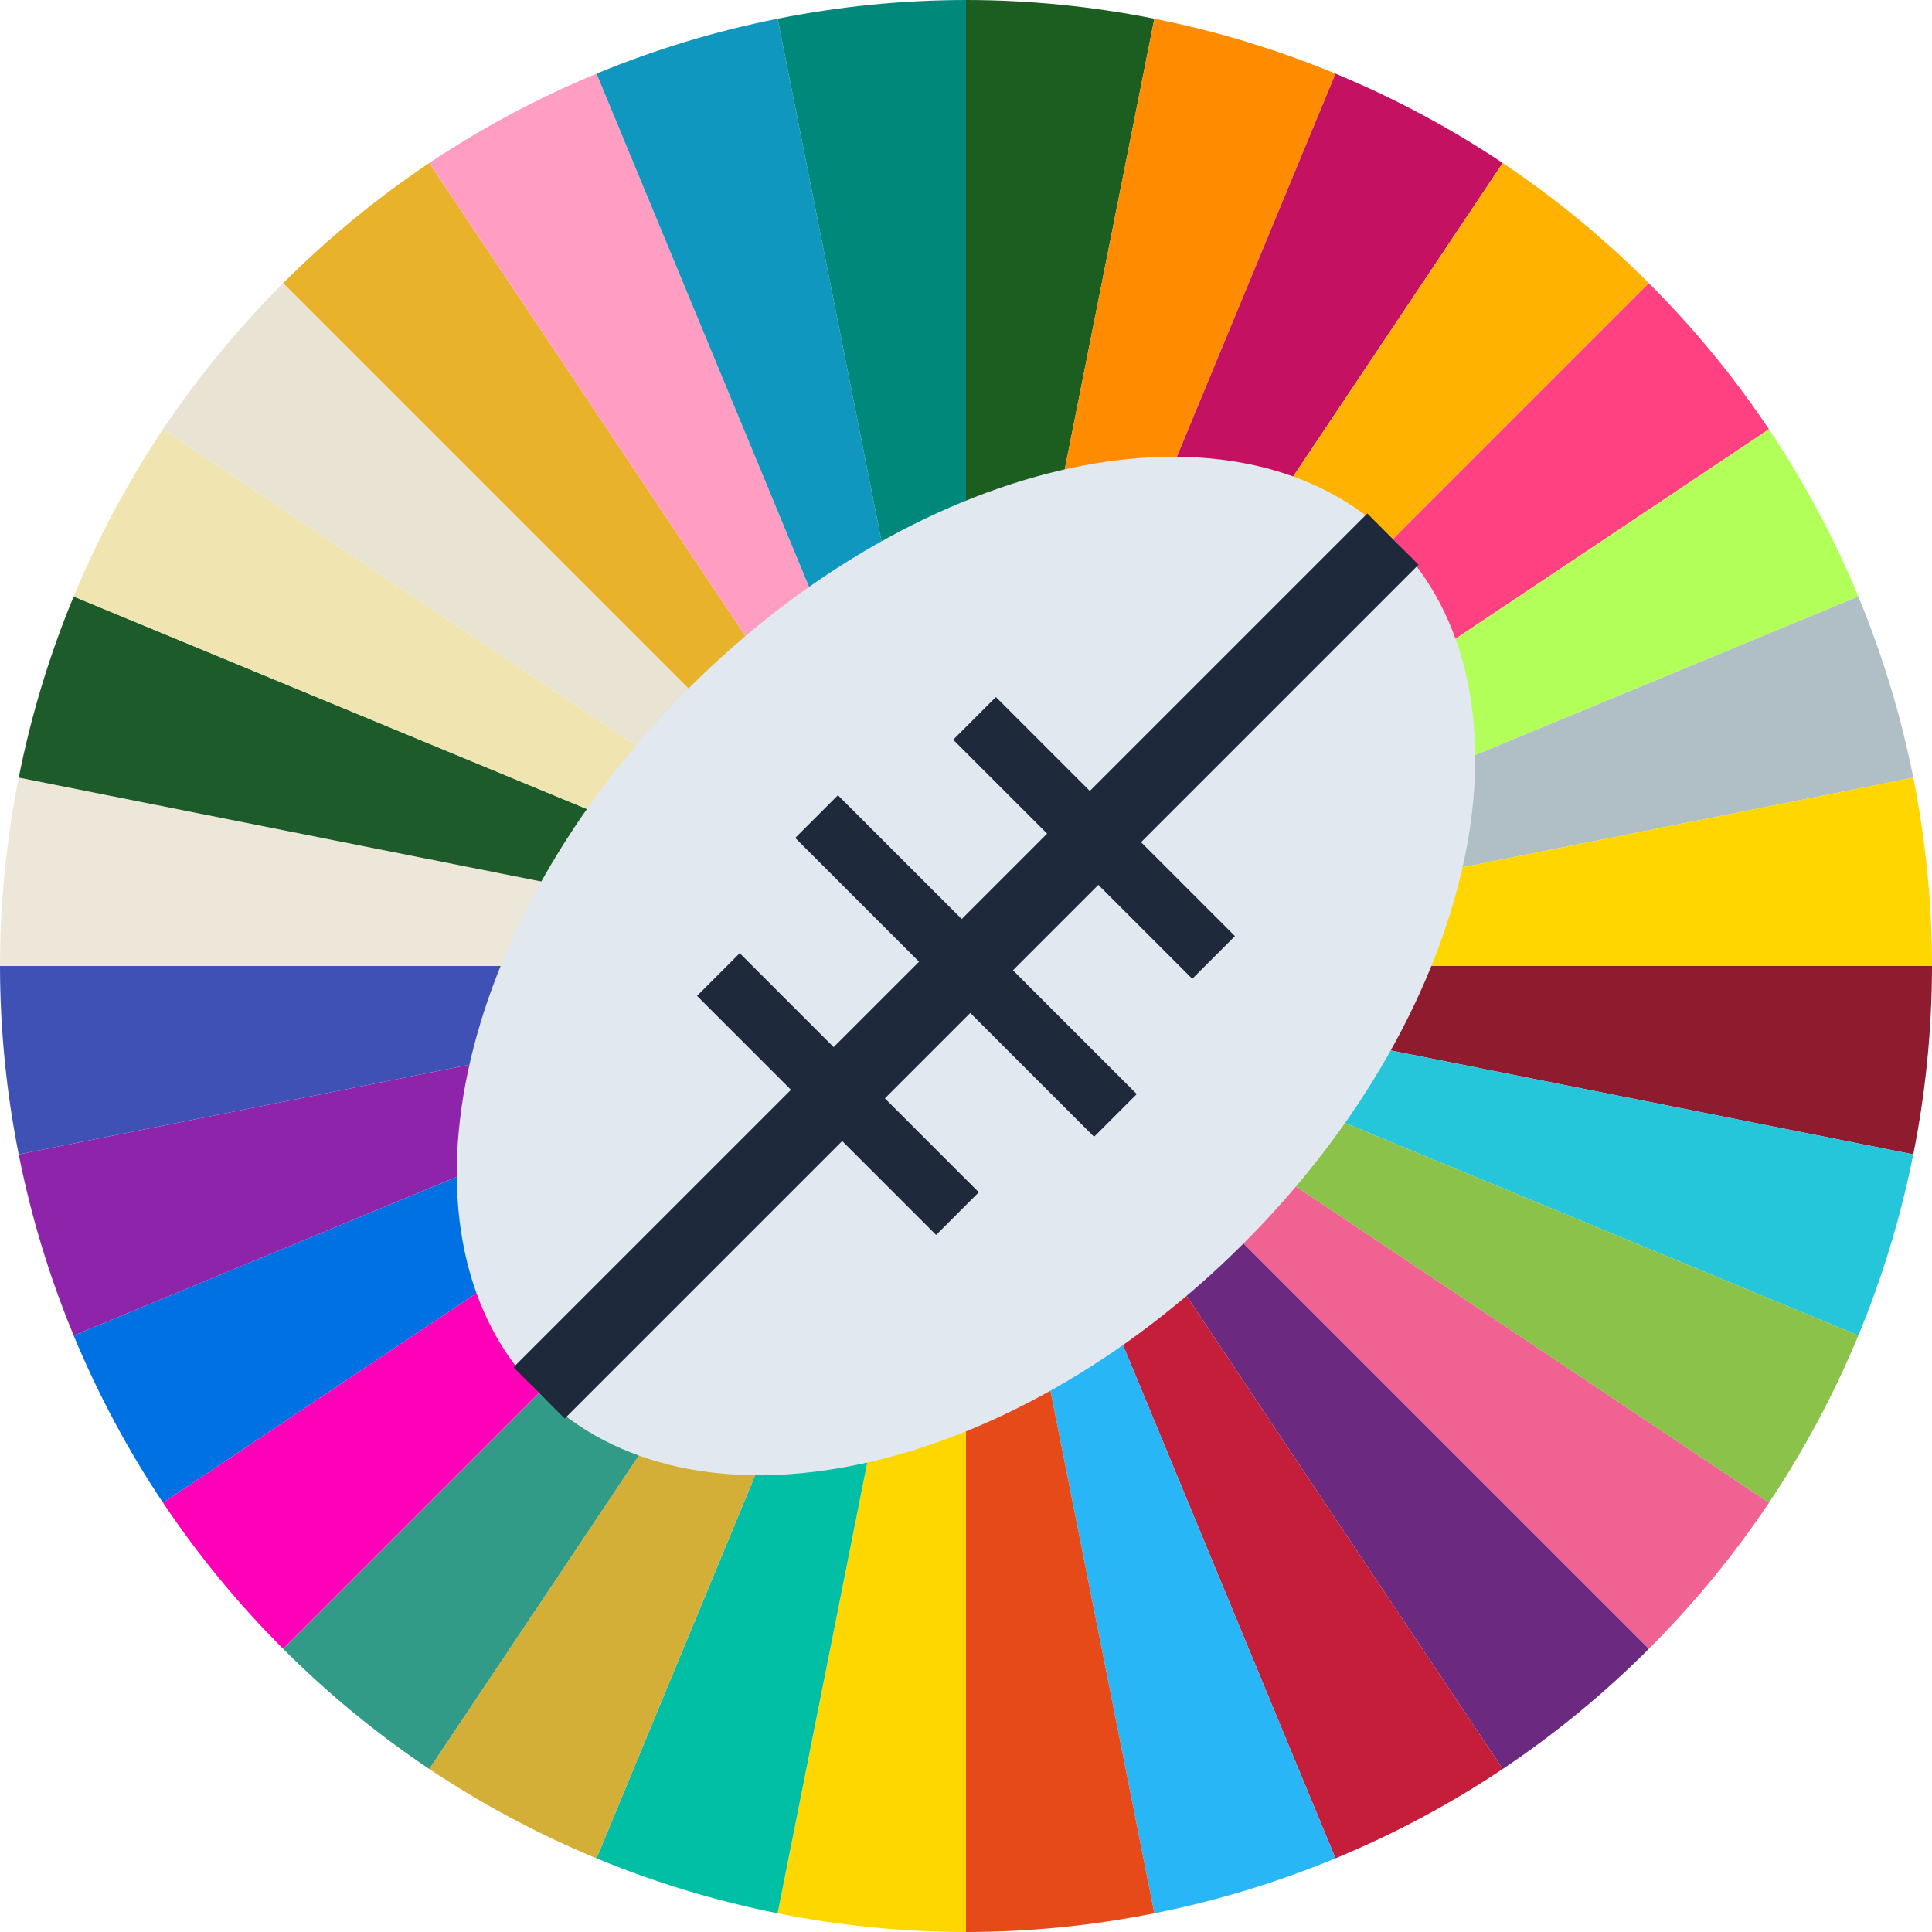
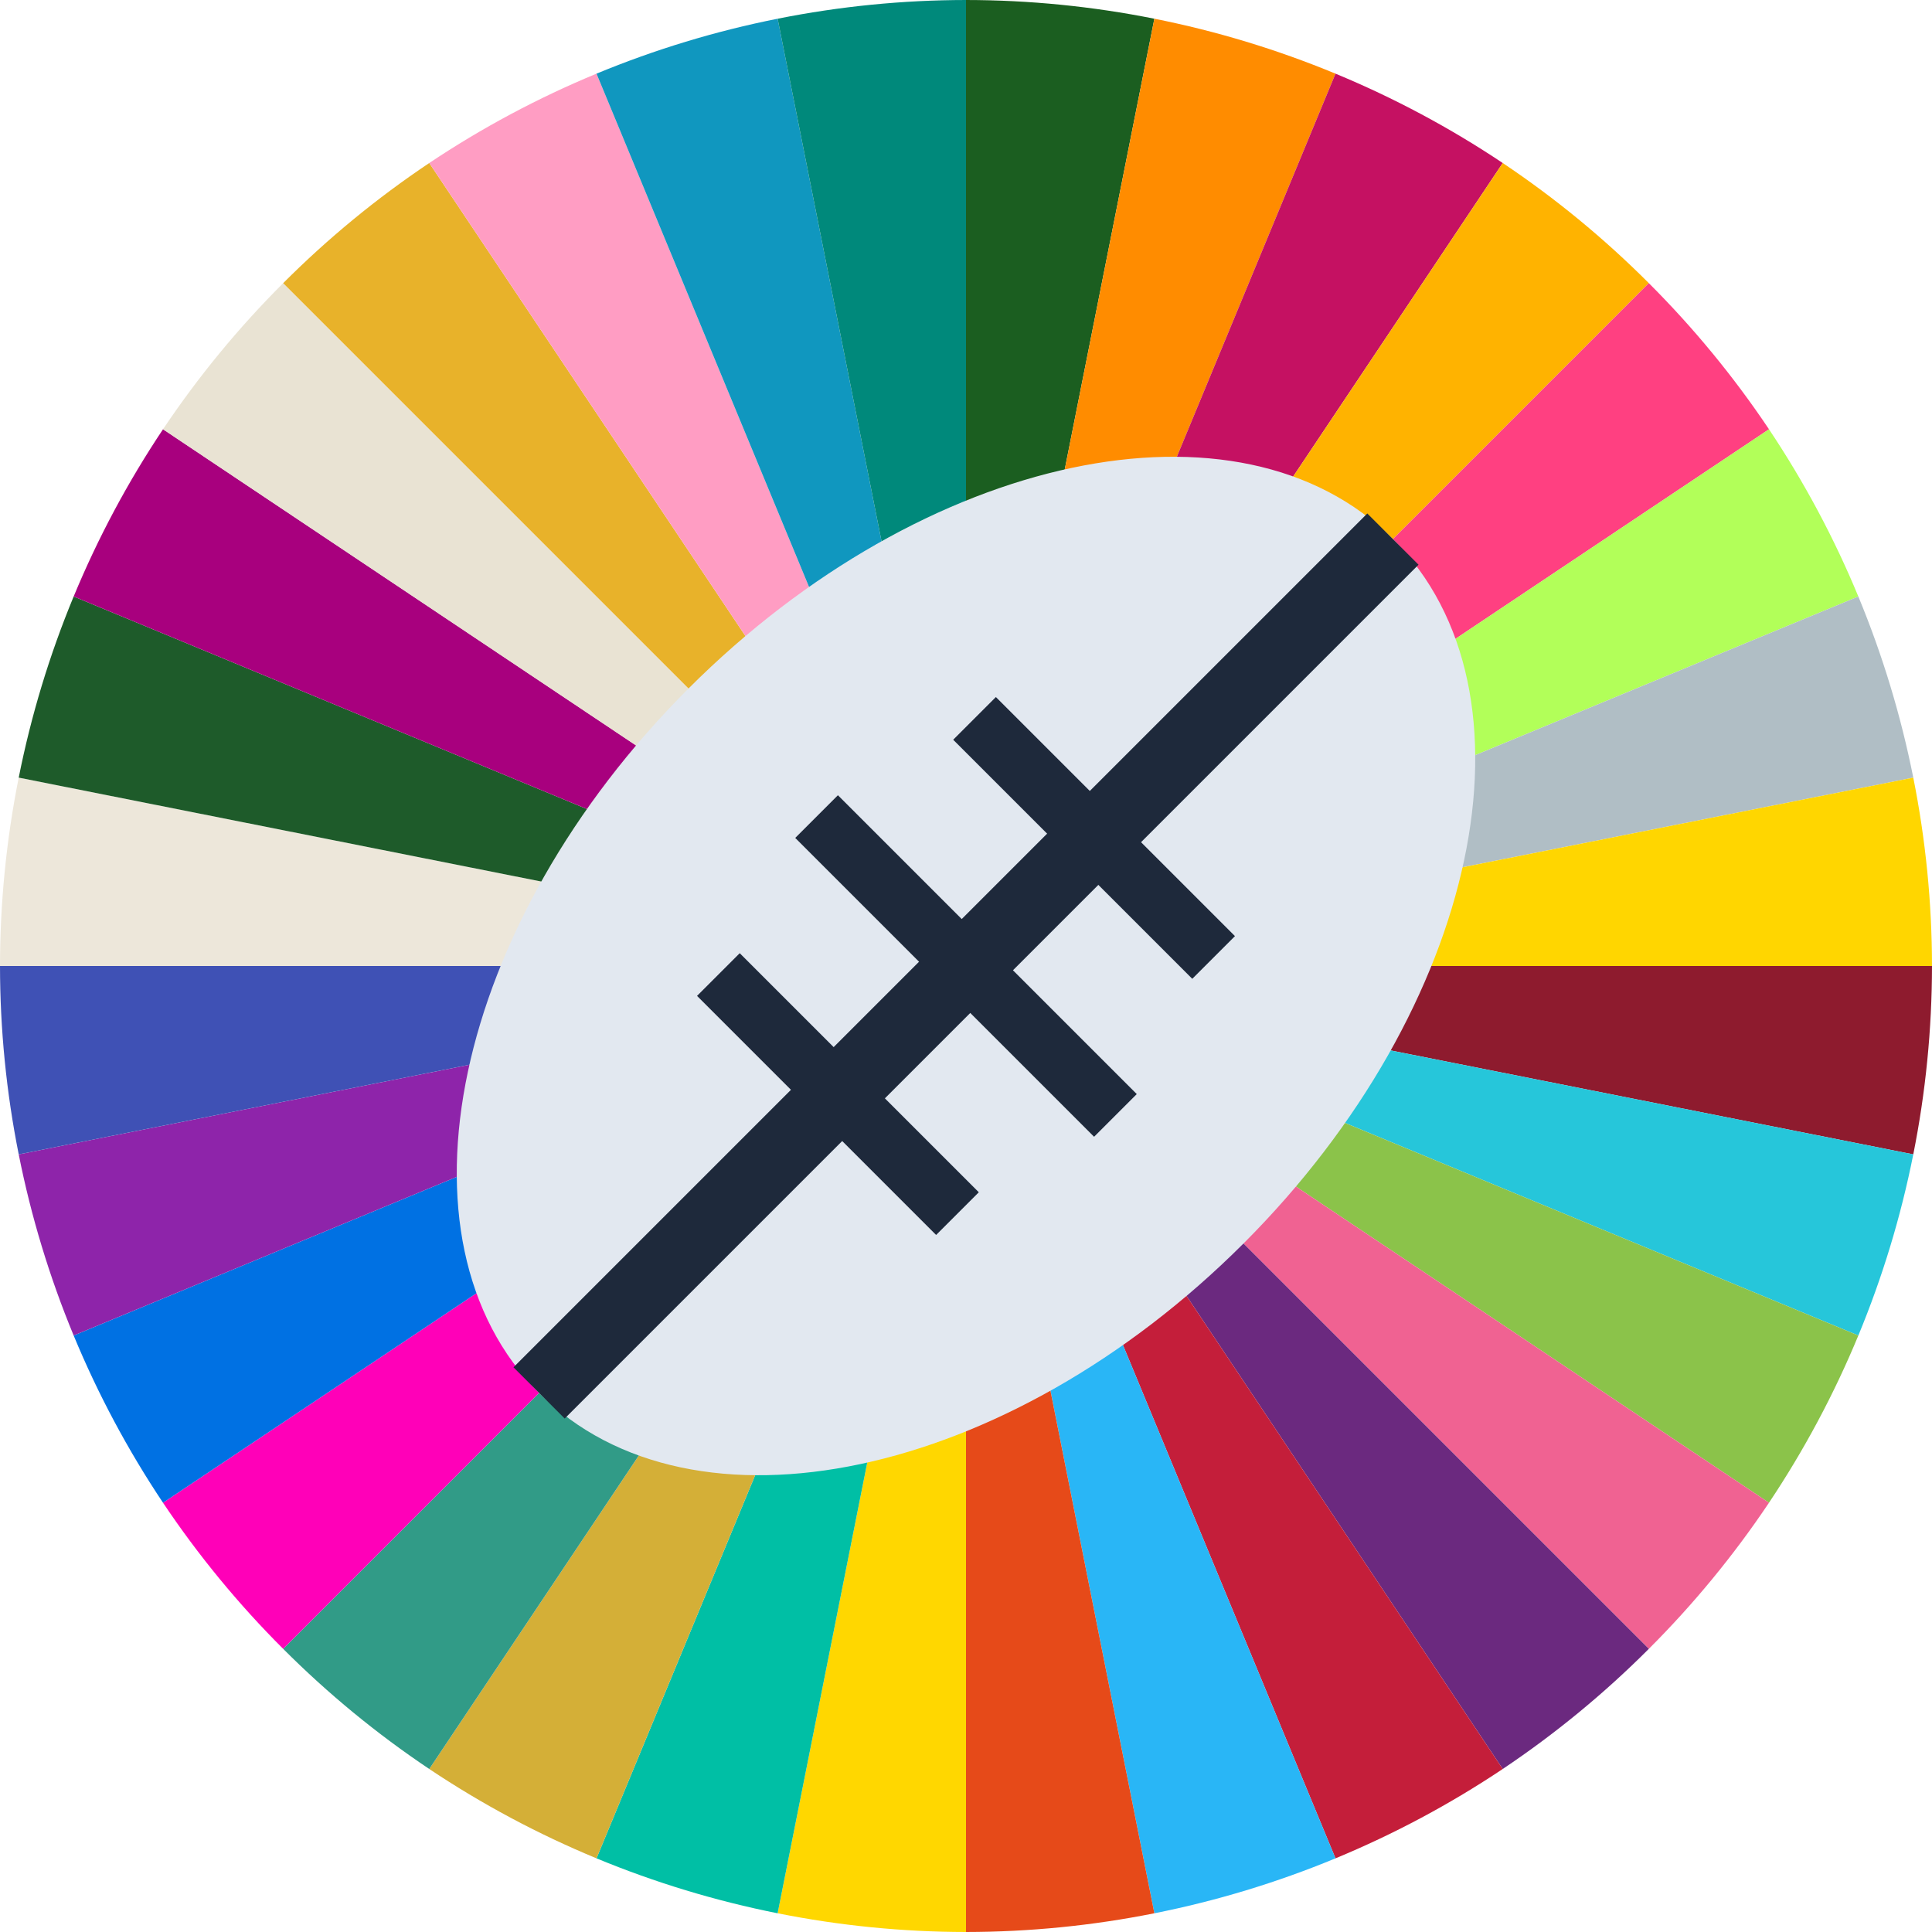
<svg xmlns="http://www.w3.org/2000/svg" width="256" height="256" viewBox="0 0 32 32">
  <path d="M16,16 L16.00,0.00 A16,16 0 0,1 19.12,0.31 Z" fill="#1B5E20" />
  <path d="M16,16 L19.12,0.31 A16,16 0 0,1 22.12,1.22 Z" fill="#FF8C00" />
  <path d="M16,16 L22.12,1.22 A16,16 0 0,1 24.89,2.70 Z" fill="#C51162" />
  <path d="M16,16 L24.89,2.70 A16,16 0 0,1 27.31,4.69 Z" fill="#FFB300" />
  <path d="M16,16 L27.31,4.69 A16,16 0 0,1 29.30,7.11 Z" fill="#FF4081" />
  <path d="M16,16 L29.30,7.11 A16,16 0 0,1 30.78,9.88 Z" fill="#B2FF59" />
  <path d="M16,16 L30.78,9.88 A16,16 0 0,1 31.69,12.88 Z" fill="#B0BEC5" />
  <path d="M16,16 L31.69,12.88 A16,16 0 0,1 32.00,16.00 Z" fill="#FFD600" />
  <path d="M16,16 L32.00,16.00 A16,16 0 0,1 31.69,19.12 Z" fill="#8E1B2E" />
  <path d="M16,16 L31.69,19.12 A16,16 0 0,1 30.78,22.12 Z" fill="#26C6DA" />
  <path d="M16,16 L30.78,22.12 A16,16 0 0,1 29.30,24.89 Z" fill="#8BC34A" />
  <path d="M16,16 L29.30,24.89 A16,16 0 0,1 27.31,27.31 Z" fill="#F06292" />
  <path d="M16,16 L27.31,27.31 A16,16 0 0,1 24.89,29.30 Z" fill="#6B297F" />
  <path d="M16,16 L24.89,29.30 A16,16 0 0,1 22.12,30.78 Z" fill="#C41E3A" />
  <path d="M16,16 L22.12,30.78 A16,16 0 0,1 19.12,31.69 Z" fill="#29B6F6" />
  <path d="M16,16 L19.12,31.69 A16,16 0 0,1 16.00,32.00 Z" fill="#E64A19" />
  <path d="M16,16 L16.00,32.00 A16,16 0 0,1 12.88,31.69 Z" fill="#FFD700" />
  <path d="M16,16 L12.88,31.69 A16,16 0 0,1 9.88,30.78 Z" fill="#00BFA5" />
  <path d="M16,16 L9.88,30.78 A16,16 0 0,1 7.11,29.30 Z" fill="#D4AF37" />
  <path d="M16,16 L7.11,29.30 A16,16 0 0,1 4.69,27.31 Z" fill="#319B87" />
  <path d="M16,16 L4.69,27.31 A16,16 0 0,1 2.70,24.89 Z" fill="#FF00B8" />
  <path d="M16,16 L2.70,24.89 A16,16 0 0,1 1.22,22.12 Z" fill="#0071E3" />
  <path d="M16,16 L1.22,22.12 A16,16 0 0,1 0.31,19.12 Z" fill="#8E24AA" />
  <path d="M16,16 L0.31,19.12 A16,16 0 0,1 0.00,16.00 Z" fill="#3F51B5" />
  <path d="M16,16 L0.00,16.00 A16,16 0 0,1 0.31,12.88 Z" fill="#EDE7DA" />
  <path d="M16,16 L0.31,12.88 A16,16 0 0,1 1.22,9.88 Z" fill="#1E5B2A" />
-   <path d="M16,16 L1.22,9.88 A16,16 0 0,1 2.70,7.11 Z" fill="#F0E4B0" />
+   <path d="M16,16 L1.22,9.88 A16,16 0 0,1 2.70,7.11 Z" fill="#A8007E" />
  <path d="M16,16 L2.70,7.11 A16,16 0 0,1 4.69,4.69 Z" fill="#E9E3D3" />
  <path d="M16,16 L4.69,4.69 A16,16 0 0,1 7.11,2.70 Z" fill="#E8B22A" />
  <path d="M16,16 L7.11,2.70 A16,16 0 0,1 9.88,1.22 Z" fill="#FF9DC3" />
  <path d="M16,16 L9.88,1.22 A16,16 0 0,1 12.88,0.31 Z" fill="#1097BF" />
  <path d="M16,16 L12.88,0.31 A16,16 0 0,1 16.00,0.00 Z" fill="#00897B" />
  <g transform="rotate(-45 16 16)">
    <ellipse cx="16" cy="16" rx="10" ry="6.5" fill="#e2e8f0" />
    <line x1="6" y1="16" x2="26" y2="16" stroke="#1e293b" stroke-width="1.2" />
    <line x1="13" y1="13.2" x2="13" y2="18.8" stroke="#1e293b" stroke-width="1" />
    <line x1="16" y1="12.5" x2="16" y2="19.5" stroke="#1e293b" stroke-width="1" />
    <line x1="19" y1="13.2" x2="19" y2="18.8" stroke="#1e293b" stroke-width="1" />
  </g>
</svg>
